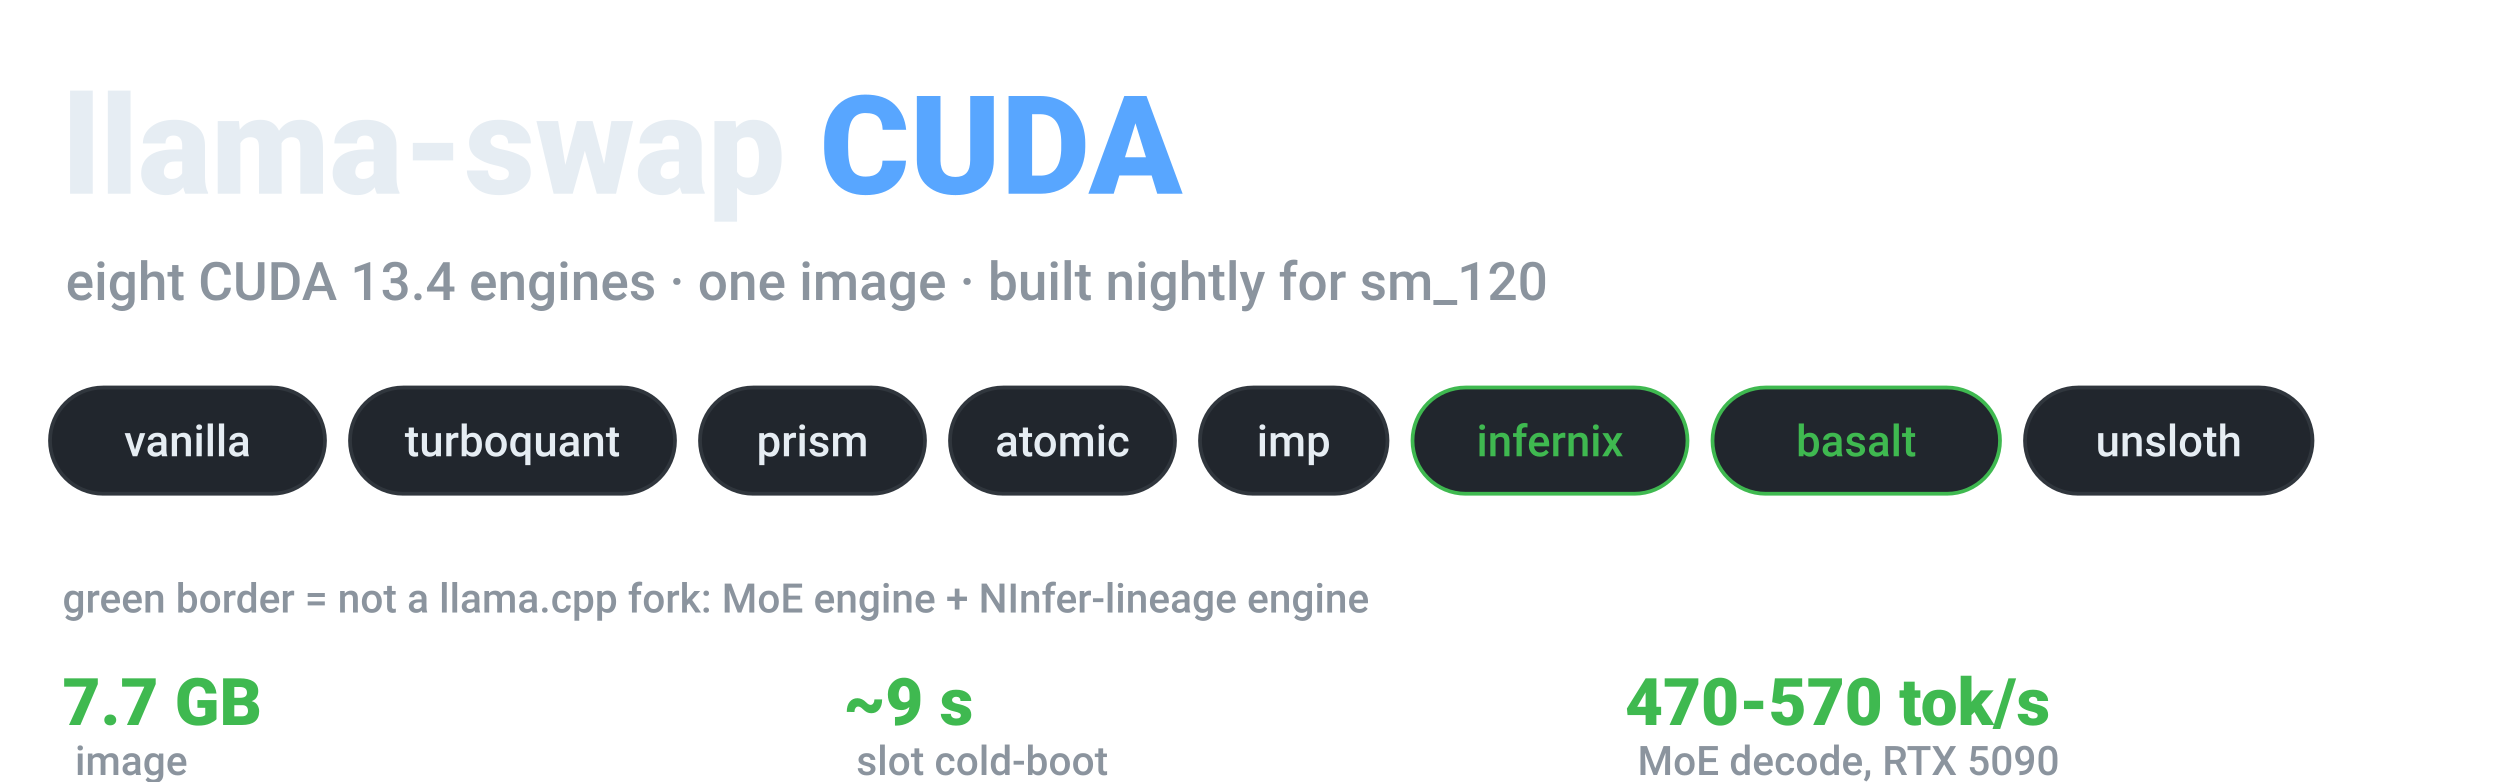
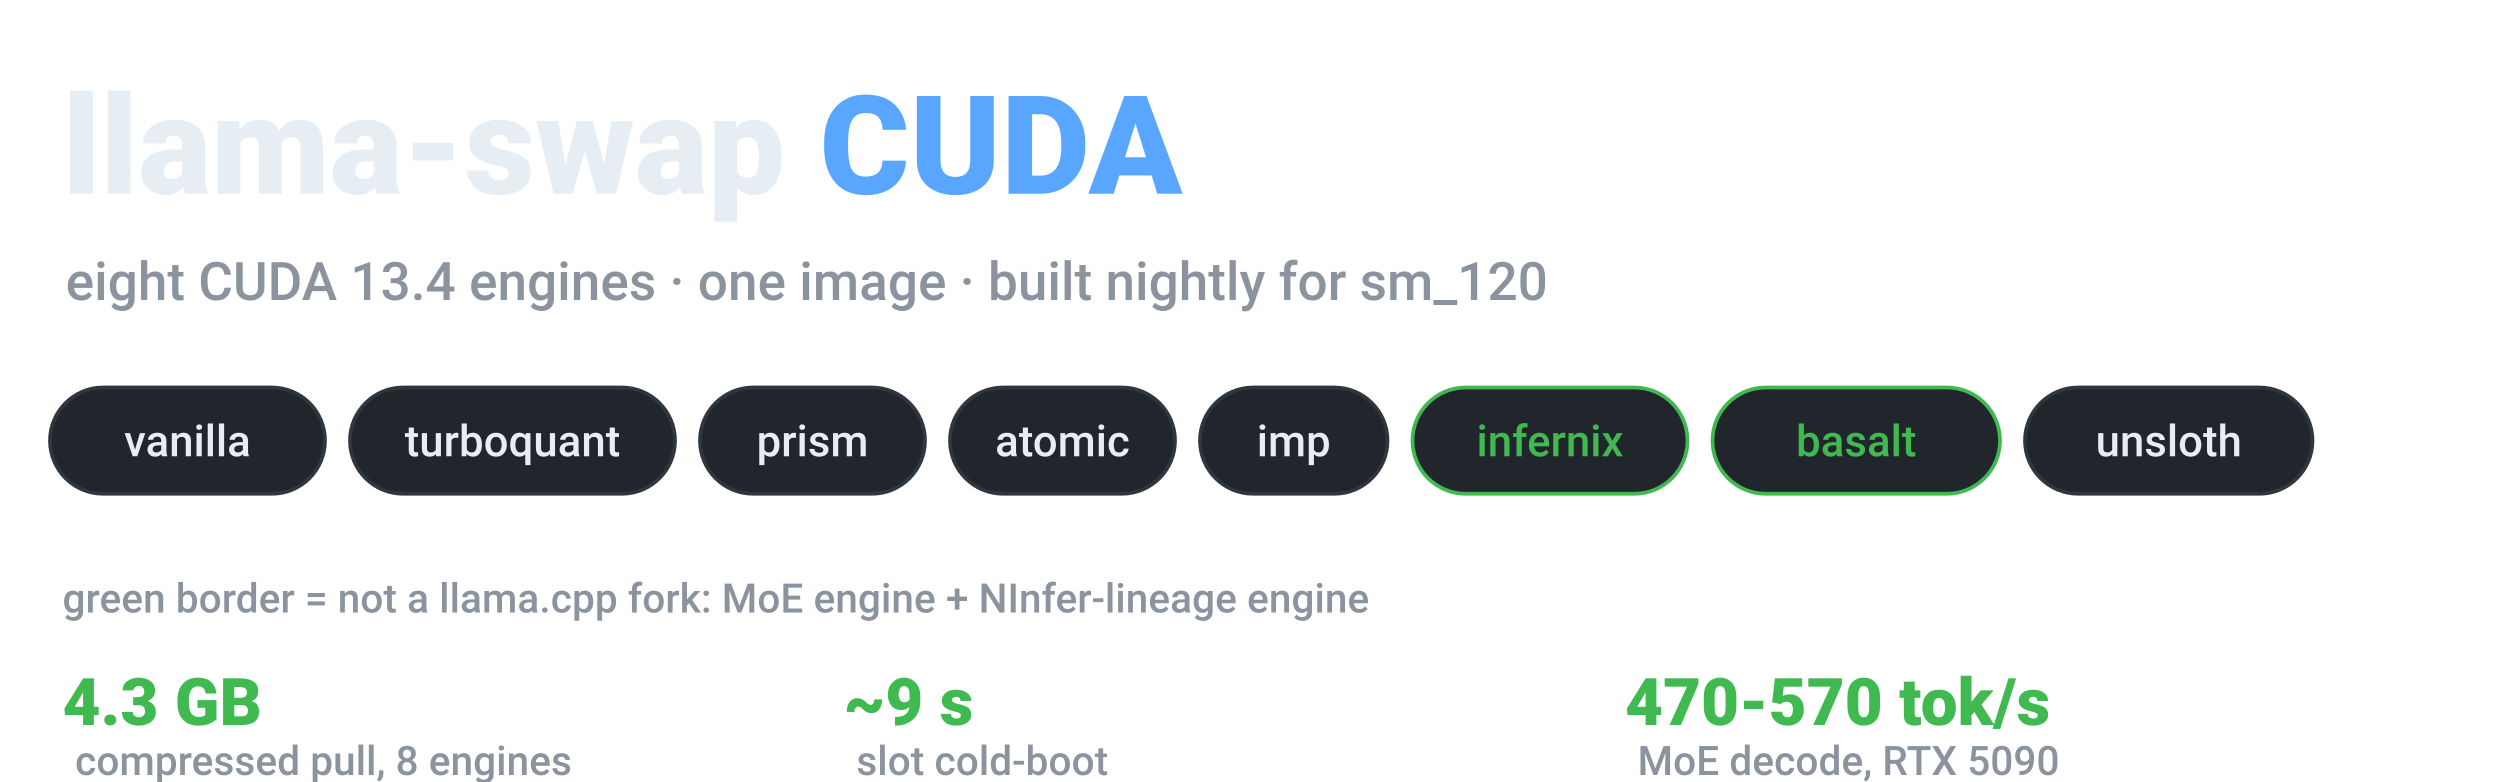
<svg xmlns="http://www.w3.org/2000/svg" viewBox="0 0 800 250" width="800" height="250">
  <style>text{font-family:system-ui,-apple-system,'Segoe UI',Roboto,'Helvetica Neue',Arial,sans-serif}</style>
  <text x="20" y="62" font-size="44" font-weight="800" fill="#e6edf3">llama-swap <tspan fill="#58a6ff">CUDA</tspan>
  </text>
  <text x="21" y="96" font-size="17" font-weight="500" fill="#8b949e">eight CUDA 13.4 engines · one image · built nightly for sm_120</text>
  <rect x="16" y="124" width="88" height="34" rx="17" fill="#21262d" stroke="#30363d" stroke-width="1.2" />
  <text x="60.0" y="146" text-anchor="middle" font-size="14" font-weight="500" fill="#e6edf3">vanilla</text>
  <rect x="112" y="124" width="104" height="34" rx="17" fill="#21262d" stroke="#30363d" stroke-width="1.2" />
  <text x="164.0" y="146" text-anchor="middle" font-size="14" font-weight="500" fill="#e6edf3">turboquant</text>
  <rect x="224" y="124" width="72" height="34" rx="17" fill="#21262d" stroke="#30363d" stroke-width="1.2" />
  <text x="260.0" y="146" text-anchor="middle" font-size="14" font-weight="500" fill="#e6edf3">prism</text>
  <rect x="304" y="124" width="72" height="34" rx="17" fill="#21262d" stroke="#30363d" stroke-width="1.2" />
  <text x="340.0" y="146" text-anchor="middle" font-size="14" font-weight="500" fill="#e6edf3">atomic</text>
  <rect x="384" y="124" width="60" height="34" rx="17" fill="#21262d" stroke="#30363d" stroke-width="1.2" />
  <text x="414.0" y="146" text-anchor="middle" font-size="14" font-weight="500" fill="#e6edf3">imp</text>
  <rect x="452" y="124" width="88" height="34" rx="17" fill="#21262d" stroke="#3fb950" stroke-width="1.2" />
  <text x="496.0" y="146" text-anchor="middle" font-size="14" font-weight="500" fill="#3fb950">infernix</text>
  <rect x="548" y="124" width="92" height="34" rx="17" fill="#21262d" stroke="#3fb950" stroke-width="1.2" />
  <text x="594.0" y="146" text-anchor="middle" font-size="14" font-weight="500" fill="#3fb950">basalt</text>
  <rect x="648" y="124" width="92" height="34" rx="17" fill="#21262d" stroke="#30363d" stroke-width="1.2" />
  <text x="694.0" y="146" text-anchor="middle" font-size="14" font-weight="500" fill="#e6edf3">unsloth</text>
  <text x="20" y="196" font-size="13" font-weight="500" fill="#8b949e">green border = not a llama.cpp fork: MoE engine + NInfer-lineage engine</text>
-   <text x="20" y="232" font-size="21" font-weight="800" fill="#3fb950">7.7 GB</text>
-   <text x="24" y="248" font-size="13" font-weight="500" fill="#8b949e">image</text>
+   <text x="20" y="232" font-size="21" font-weight="800" fill="#3fb950">4.3 GB</text>
+   <text x="24" y="248" font-size="13" font-weight="500" fill="#8b949e">compressed pull, 8 engines</text>
  <text x="270" y="232" font-size="21" font-weight="800" fill="#3fb950">~9 s</text>
  <text x="274" y="248" font-size="13" font-weight="500" fill="#8b949e">slot cold-boot</text>
  <text x="520" y="232" font-size="21" font-weight="800" fill="#3fb950">470-570 tok/s</text>
  <text x="524" y="248" font-size="13" font-weight="500" fill="#8b949e">MoE decode, RTX 5090</text>
</svg>
